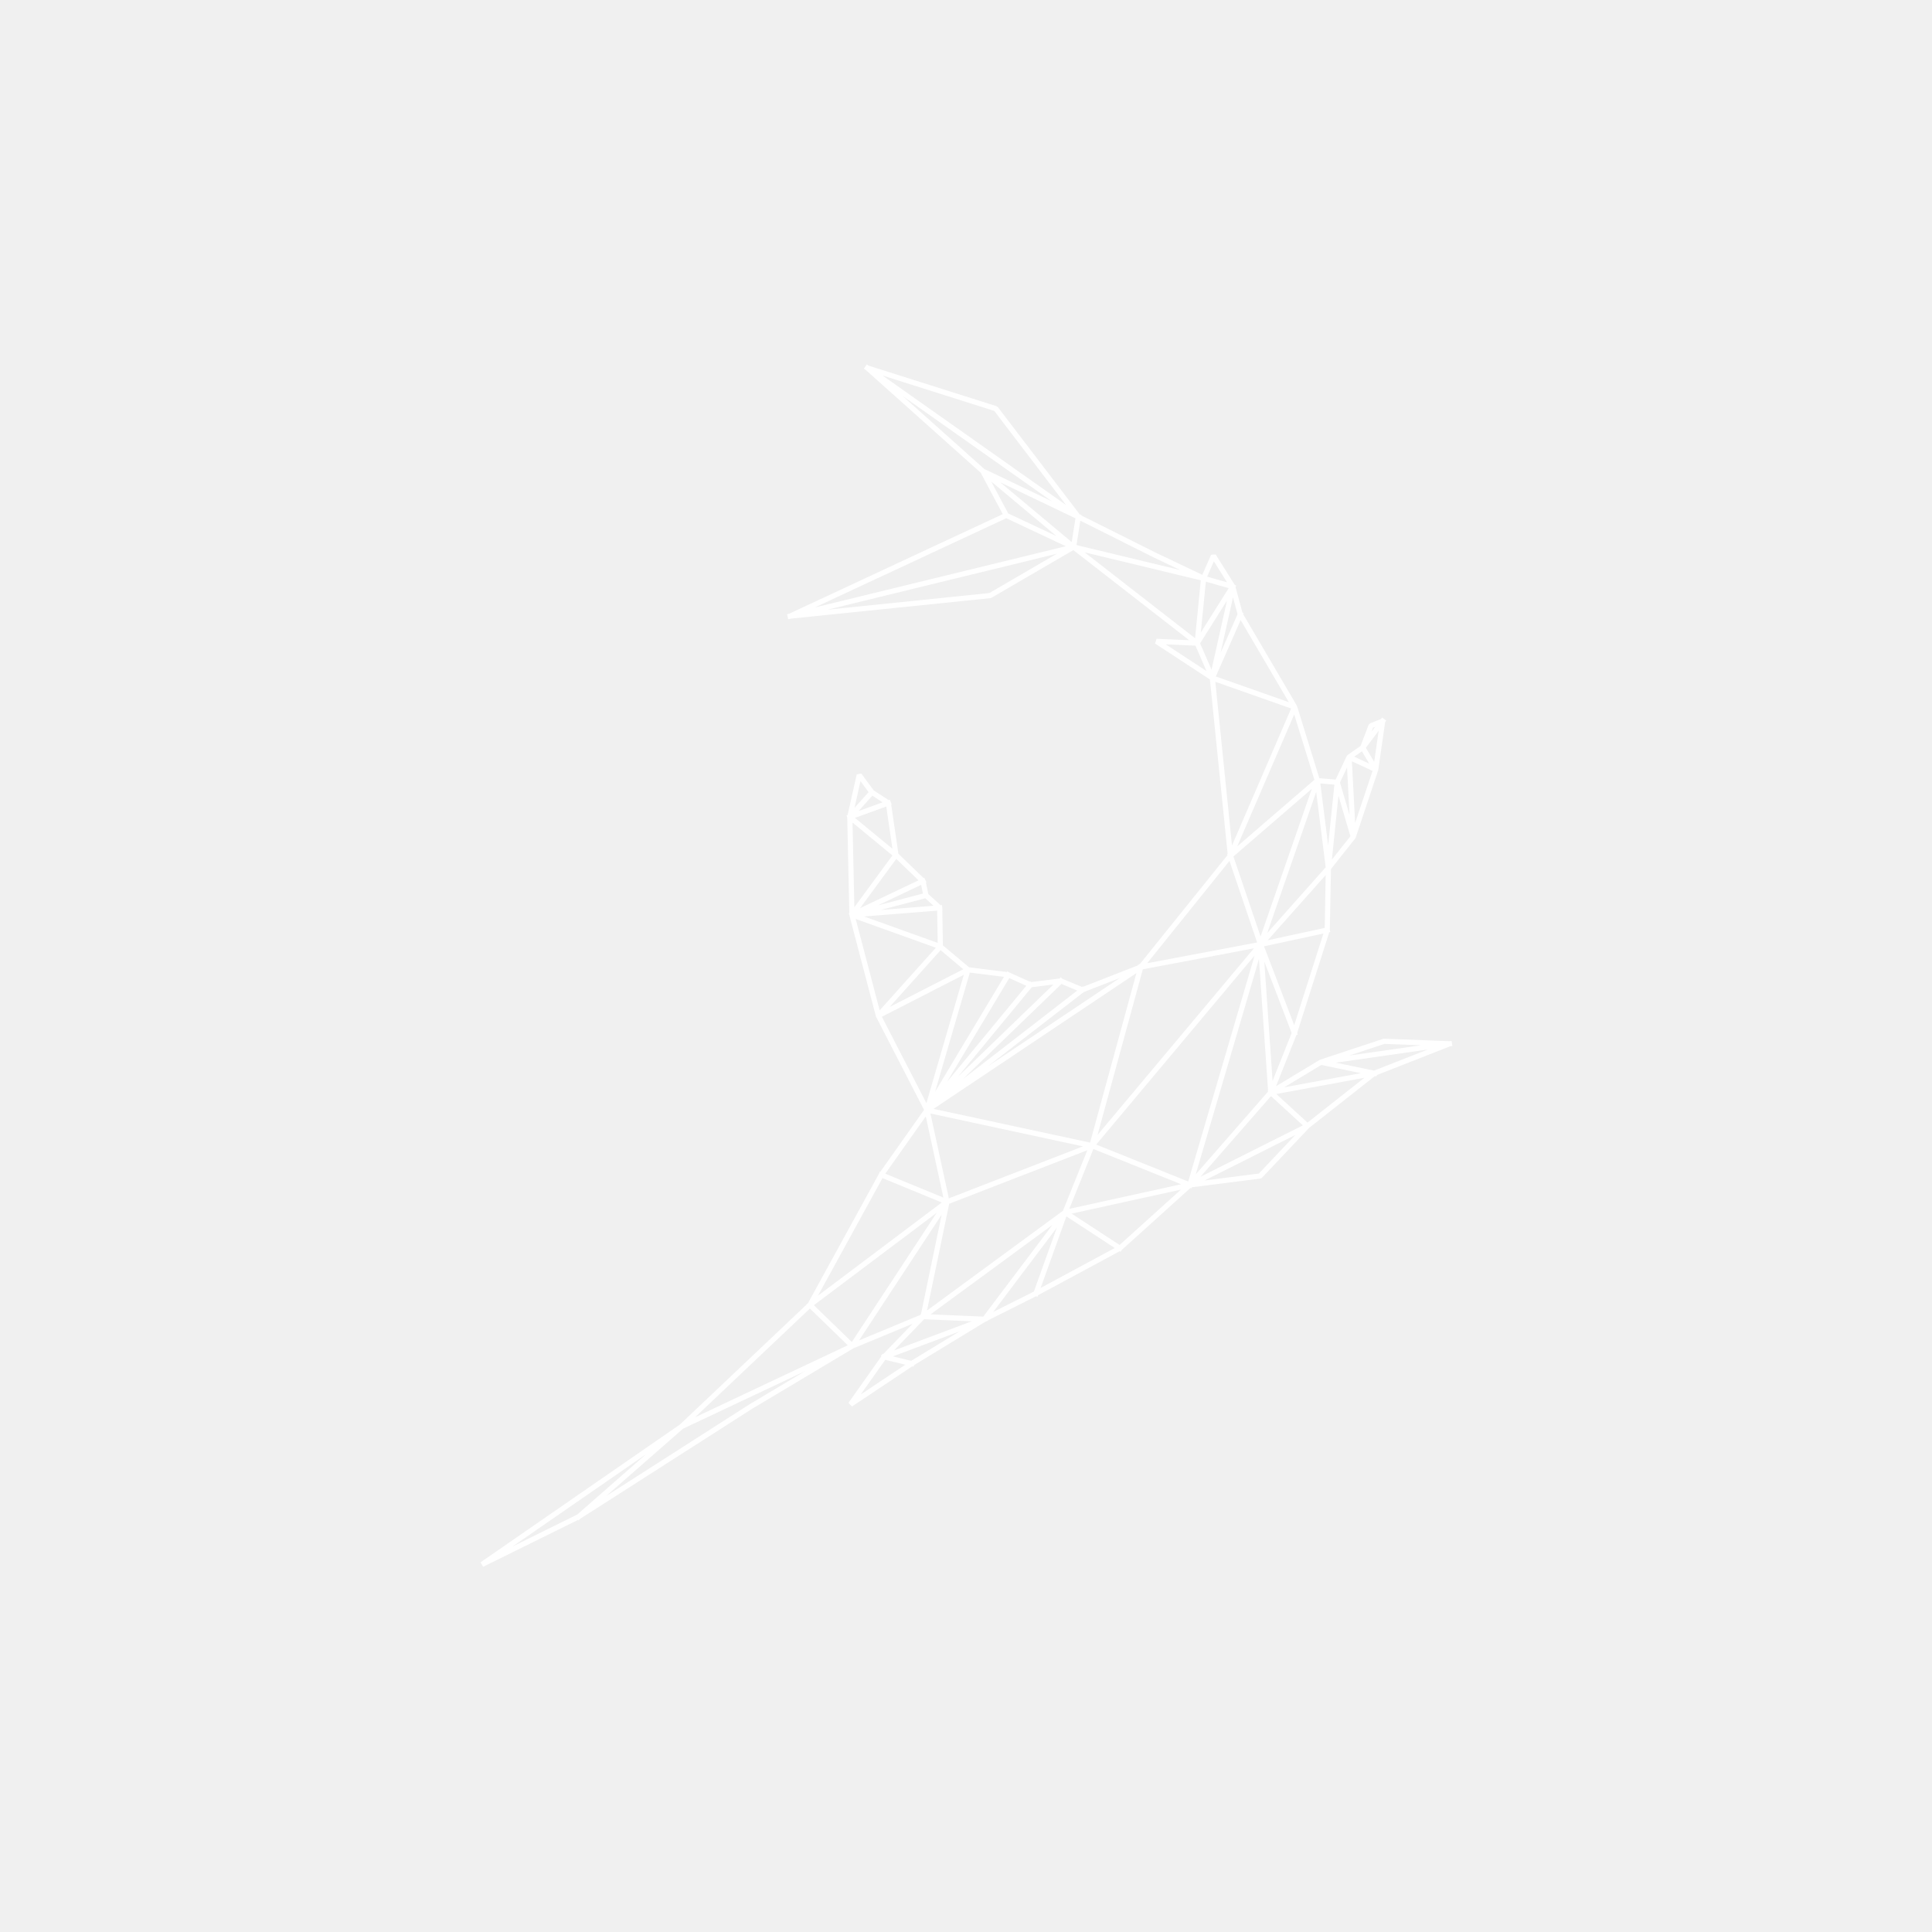
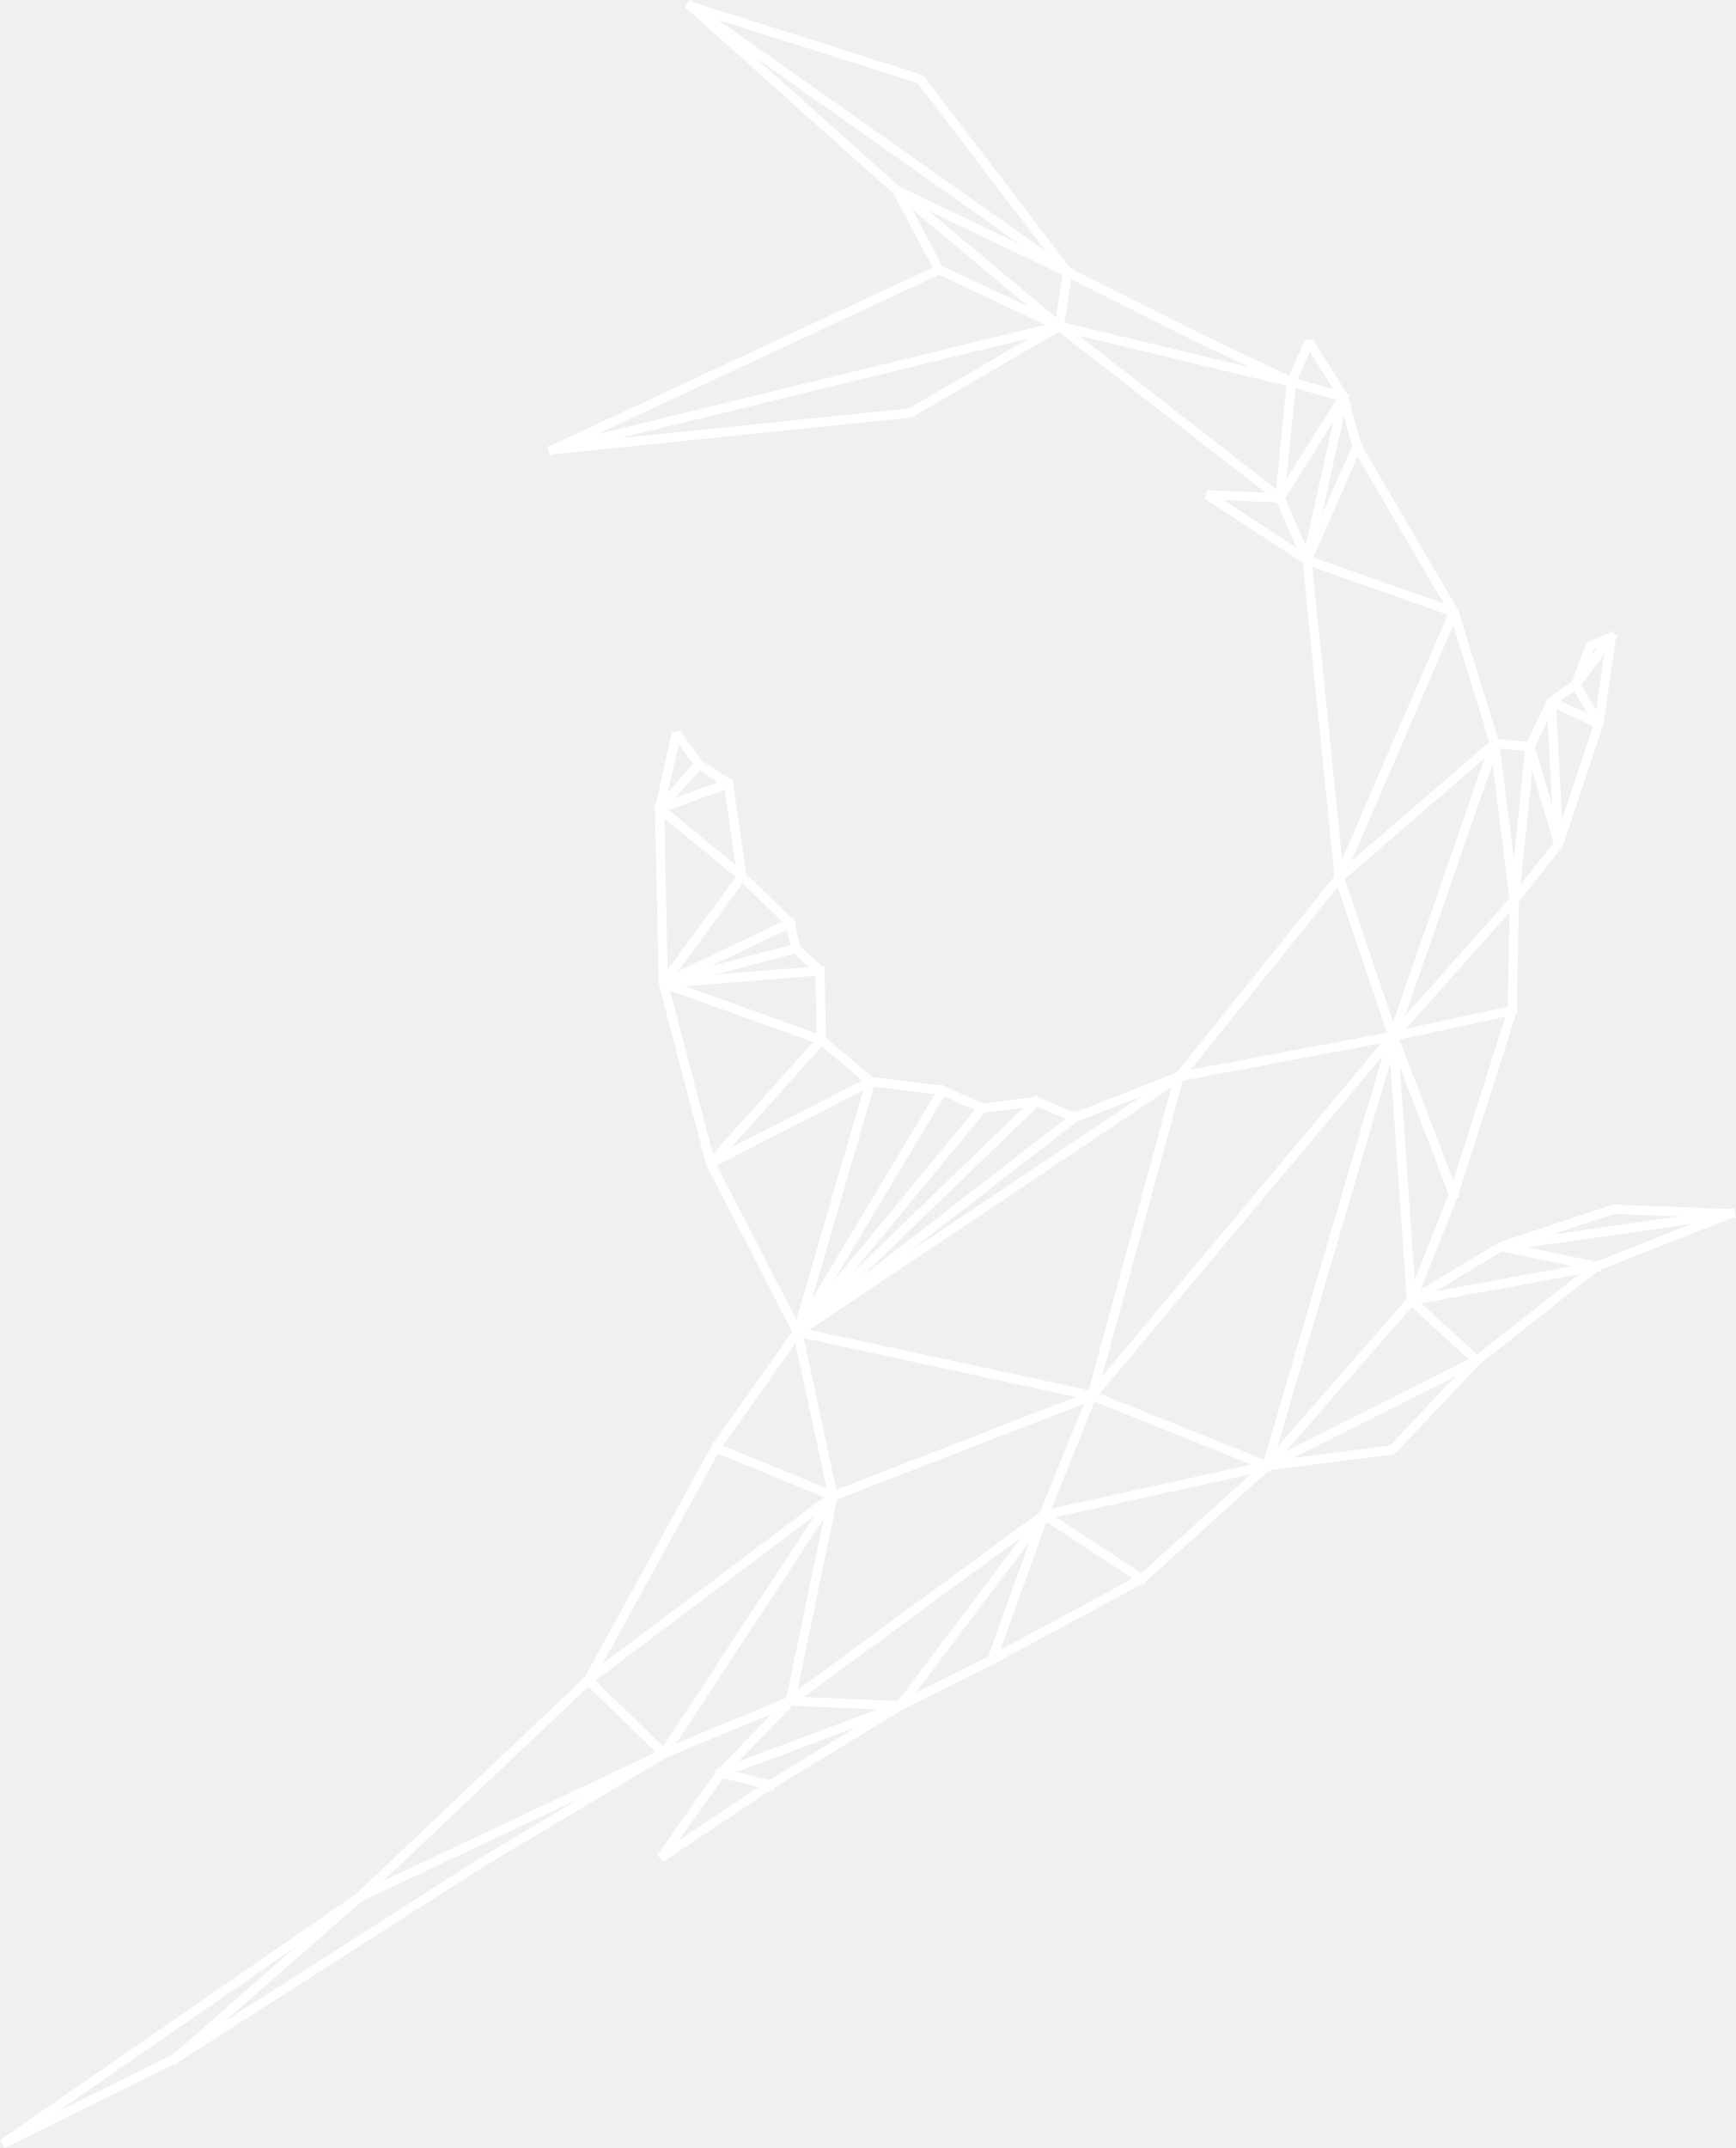
- <svg xmlns="http://www.w3.org/2000/svg" width="297mm" height="297mm" viewBox="0 0 297 297" version="1.1" id="svg8">
+ <svg xmlns="http://www.w3.org/2000/svg" width="240.052mm" height="297mm" viewBox="0 0 240.052 297" version="1.1" id="svg8">
  <defs id="defs2" />
-   <g id="layer1" transform="translate(0,5.2282763e-6)">
+   <g id="layer1" transform="translate(0,5.2353432e-6)">
    <g id="g8913" transform="matrix(0.6677496,0,0,0.6677496,-193.4995,100.5498)" />
-     <path id="path9005" style="opacity:1;vector-effect:none;fill:none;fill-opacity:1;stroke:#ffffff;stroke-width:0.794;stroke-linecap:square;stroke-linejoin:bevel;stroke-miterlimit:4;stroke-dasharray:none;stroke-dashoffset:0;stroke-opacity:1;paint-order:fill markers stroke;" d="m 195.352,167.934 15.908,-2.935 m 11.554,-4.537 -19.753,2.829 8.199,1.708 m -35.896,-16.331 -7.504,27.449 -25.345,-5.463 m 3.058,14.103 22.287,-8.639 -4.132,10.267 m -32.711,20.534 -26.232,12.371 -15.839,13.879 m 56.626,-48.412 -14.555,22.162 -6.51,-6.311 m 15.645,9.012 -4.231,-1.03 m 0,0 15.423,-5.785 m 7.908,-3.968 4.476,-12.453 m -39.221,14.223 21.066,-15.851 -3.667,17.641 21.822,-16.013 -12.384,16.42 -9.438,-0.407 m 0.609,-31.744 3.058,14.103 -10.089,-4.152 m 47.436,1.559 -19.192,4.22 8.424,5.503 m 10.769,-9.724 -15.06,-6.047 m -37.222,-50.521 5.925,-2.153 m 5.323,12.005 -10.922,5.194 6.768,-9.204 -7.095,-5.842 3.395,-3.796 m -3.068,18.841 11.382,-2.988 m 0.168,33 6.287,-21.572 -13.771,7.051 9.527,-10.616 -13.592,-4.875 13.486,-1.077 m 4.351,9.517 -6.287,21.572 m 12.476,-20.796 -12.476,20.796 m 20.562,-19.851 -20.562,19.851 15.885,-19.259 m 16.964,-2.726 -32.849,21.985 23.866,-18.478 m 28.971,15.759 -12.432,14.229 10.858,-36.973 -25.918,30.926 m 27.492,-8.183 5.625,5.167 -18.057,9.063 m 10.858,-36.973 5.209,13.616 m -5.209,-13.616 1.574,22.744 m -6.205,-36.393 4.631,13.649 -18.414,3.478 m 28.668,-5.695 -10.254,2.217 m 8.736,-25.184 -8.736,25.184 10.431,-11.731 m -13.545,-39.006 -4.296,9.772 12.648,4.458 -9.869,22.858 13.368,-11.535 1.695,13.453 1.355,-13.194 2.467,8.379 -0.643,-12.249 4.096,1.9 -1.996,-3.366 3.063,-4.065 m -23.046,-20.685 -5.47,8.694 m 0,0 2.333,5.352 3.137,-14.046 -4.485,-1.274 z m -18.272,-19.422 -0.728,4.642 19.985,4.813 m -63.555,5.814 43.57,-10.627 m -31.687,-27.516 32.415,22.874 -14.685,-7.027 13.957,11.669 -10.342,-4.864 m -5.892,69.852 -4.245,-3.565 -0.106,-5.952 -2.104,-1.911 -0.46,-2.206 -4.154,-4.01 -1.169,-7.995 -2.531,-1.643 -1.95,-2.655 -1.445,6.451 0.327,15.045 4.065,15.491 7.485,14.521 -7.031,9.951 -10.977,20.003 -19.722,18.681 -30.691,21.215 14.852,-7.336 26.456,-16.928 15.615,-9.322 10.888,-4.521 -5.985,6.192 -5.164,7.3 9.395,-6.271 11.193,-6.815 7.908,-3.968 12.899,-6.949 10.769,-9.724 10.789,-1.376 7.268,-7.687 10.283,-8.102 11.554,-4.537 -10.053,-0.382 -9.7,3.21 -7.709,4.644 3.635,-9.128 5.045,-15.833 0.177,-9.514 3.822,-4.815 3.453,-10.349 1.067,-7.431 -1.794,0.717 -1.269,3.348 -2.1,1.466 -1.824,3.87 -3.05,-0.259 -3.499,-11.322 -8.352,-14.231 -1.159,-4.274 -2.96,-4.732 -1.524,3.459 -7.337,-3.493 -11.921,-5.962 -12.682,-16.621 -19.733,-6.252 17.73,15.847 3.616,6.804 -33.228,15.491 30.746,-3.159 12.824,-7.468 19,14.78 -6.258,-0.272 8.591,5.624 2.779,27.316 -13.783,17.127 -8.983,3.507 -3.304,-1.373 -4.677,0.592 -3.409,-1.536 -6.189,-0.777" />
+     <path id="path9005" style="opacity:1;vector-effect:none;fill:none;fill-opacity:1;stroke:#ffffff;stroke-width:1.275;stroke-linecap:square;stroke-linejoin:bevel;stroke-miterlimit:4;stroke-dasharray:none;stroke-dashoffset:0;stroke-opacity:1;paint-order:fill markers stroke" d="m 195.204,179.821 25.561,-4.716 m 18.565,-7.29 -31.74,4.545 13.175,2.745 m -57.679,-26.241 -12.058,44.105 -40.725,-8.779 m 4.914,22.661 35.812,-13.882 -6.639,16.498 M 91.829,242.461 49.678,262.339 24.227,284.641 M 115.217,206.851 91.829,242.461 81.368,232.321 m 25.138,14.48 -6.798,-1.655 m 0,0 24.782,-9.295 m 12.707,-6.376 7.192,-20.009 m -63.021,22.855 33.849,-25.47 -5.892,28.346 35.065,-25.731 -19.899,26.385 -15.166,-0.654 m 0.978,-51.007 4.914,22.661 -16.211,-6.671 m 76.222,2.505 -30.839,6.781 13.535,8.843 m 17.304,-15.624 -24.199,-9.716 m -59.809,-81.179 9.521,-3.46 m 8.553,19.29 -17.549,8.346 10.875,-14.789 -11.4,-9.387 5.455,-6.099 m -4.93,30.275 18.289,-4.801 m 0.27,53.026 10.101,-34.663 -22.128,11.33 15.308,-17.059 -21.839,-7.833 21.669,-1.731 m 6.991,15.292 -10.101,34.663 m 20.047,-33.415 -20.047,33.415 m 33.04,-31.898 -33.04,31.898 25.524,-30.946 m 27.259,-4.38 -52.783,35.327 38.349,-29.691 m 46.551,25.322 -19.976,22.864 17.447,-59.41 -41.646,49.694 m 44.175,-13.148 9.039,8.302 -29.015,14.562 m 17.447,-59.41 8.37,21.878 m -8.37,-21.878 2.529,36.546 m -9.971,-58.477 7.442,21.932 -29.588,5.588 m 46.065,-9.15 -16.476,3.562 m 14.038,-40.467 -14.038,40.467 16.761,-18.85 m -21.765,-62.677 -6.904,15.703 20.324,7.164 -15.858,36.728 21.48,-18.535 2.723,21.617 2.177,-21.2 3.964,13.463 -1.033,-19.682 6.581,3.053 -3.207,-5.409 4.921,-6.532 M 185.808,54.882 177.019,68.851 m 0,0 3.749,8.6 5.041,-22.57 -7.206,-2.046 z M 147.659,37.643 146.489,45.102 178.602,52.836 M 76.48,62.178 146.489,45.102 M 95.573,0.889 147.659,37.643 124.062,26.352 146.489,45.102 129.872,37.286 m -9.467,112.241 -6.821,-5.728 -0.17,-9.564 -3.38,-3.07 -0.74,-3.544 -6.674,-6.444 -1.879,-12.846 -4.067,-2.64 -3.133,-4.267 -2.321,10.366 0.525,24.176 6.532,24.892 12.027,23.333 -11.297,15.989 -17.638,32.141 -31.69,30.018 -49.315,34.089 23.865,-11.788 42.51,-27.2 25.091,-14.98 17.496,-7.264 -9.616,9.949 -8.298,11.731 15.096,-10.076 17.985,-10.95 12.707,-6.376 20.727,-11.167 17.304,-15.624 17.337,-2.21 11.678,-12.352 16.522,-13.018 18.565,-7.29 -16.154,-0.614 -15.586,5.159 -12.386,7.461 5.841,-14.667 8.106,-25.44 0.285,-15.288 6.141,-7.737 5.548,-16.629 1.715,-11.941 -2.882,1.153 -2.039,5.379 -3.374,2.355 -2.93,6.219 -4.9,-0.417 -5.622,-18.193 -13.42,-22.867 -1.863,-6.867 -4.757,-7.604 -2.449,5.558 L 166.813,47.223 147.659,37.643 127.281,10.935 95.573,0.889 124.062,26.352 l 5.81,10.934 -53.392,24.892 49.403,-5.075 20.606,-12.001 30.529,23.749 -10.055,-0.437 13.804,9.037 4.466,43.892 -22.147,27.52 -14.434,5.635 -5.309,-2.207 -7.516,0.952 -5.478,-2.469 -9.945,-1.248" />
  </g>
</svg>
